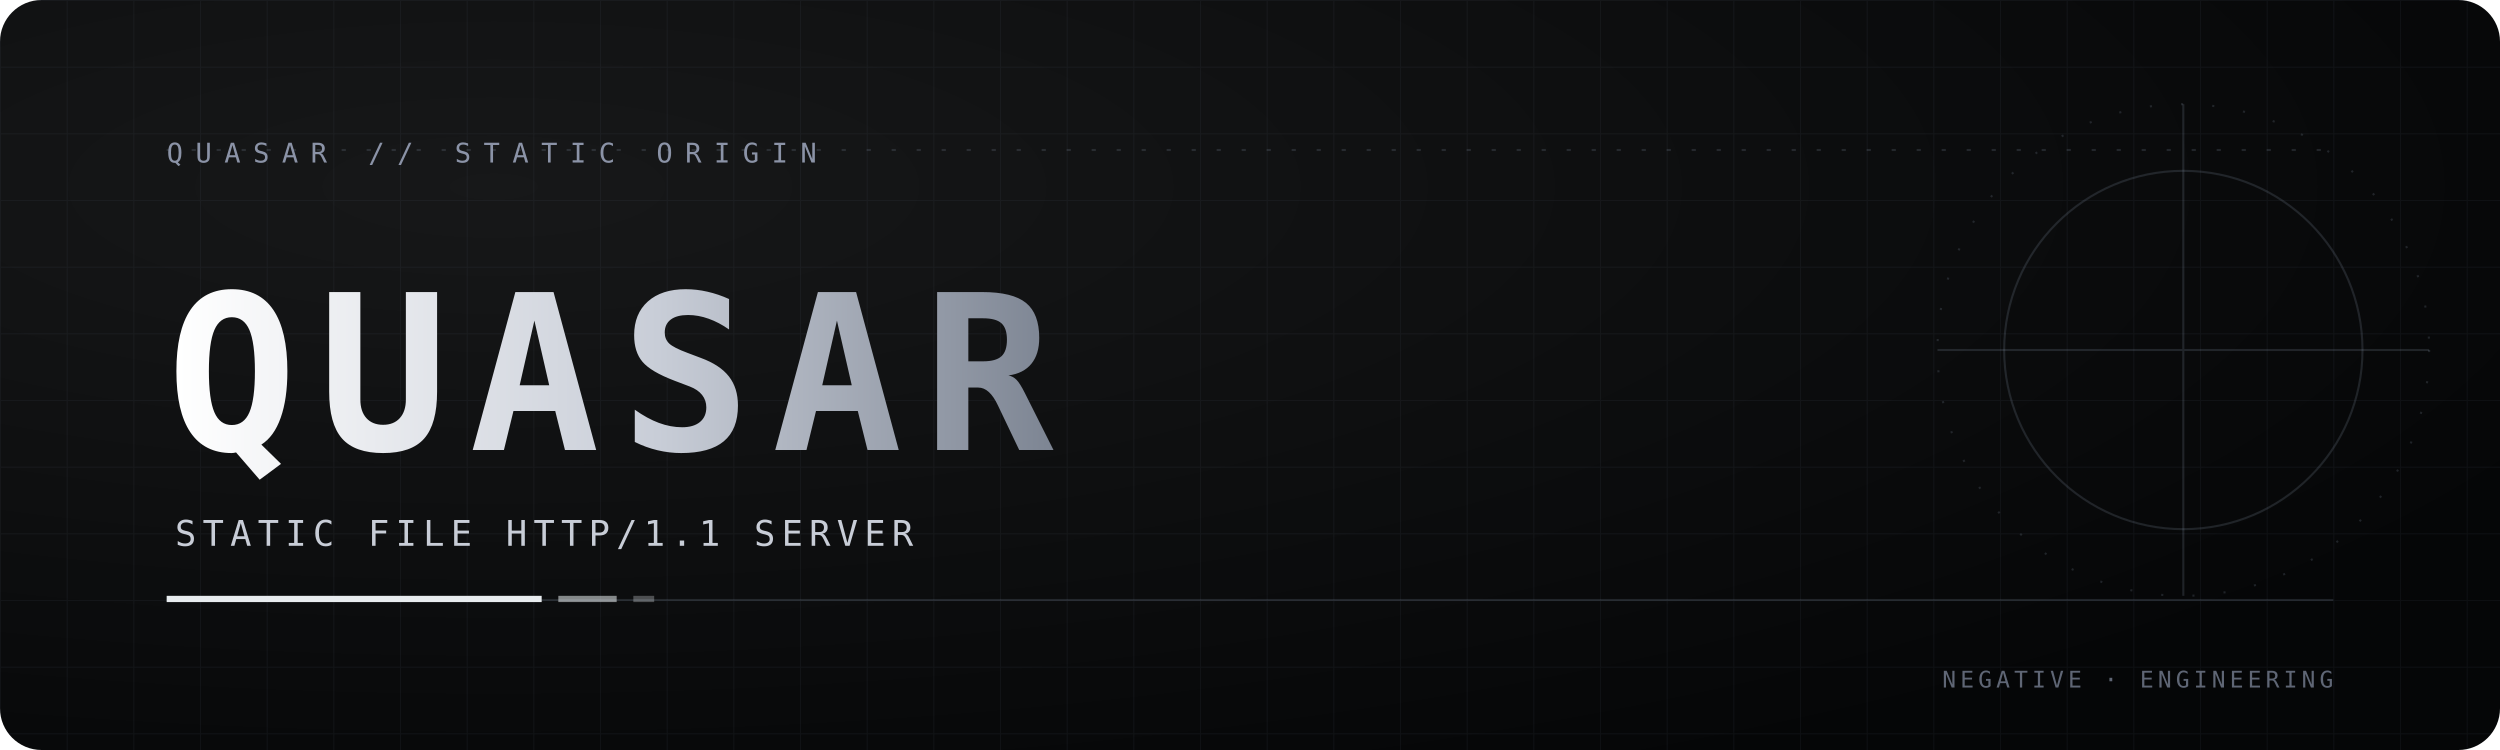
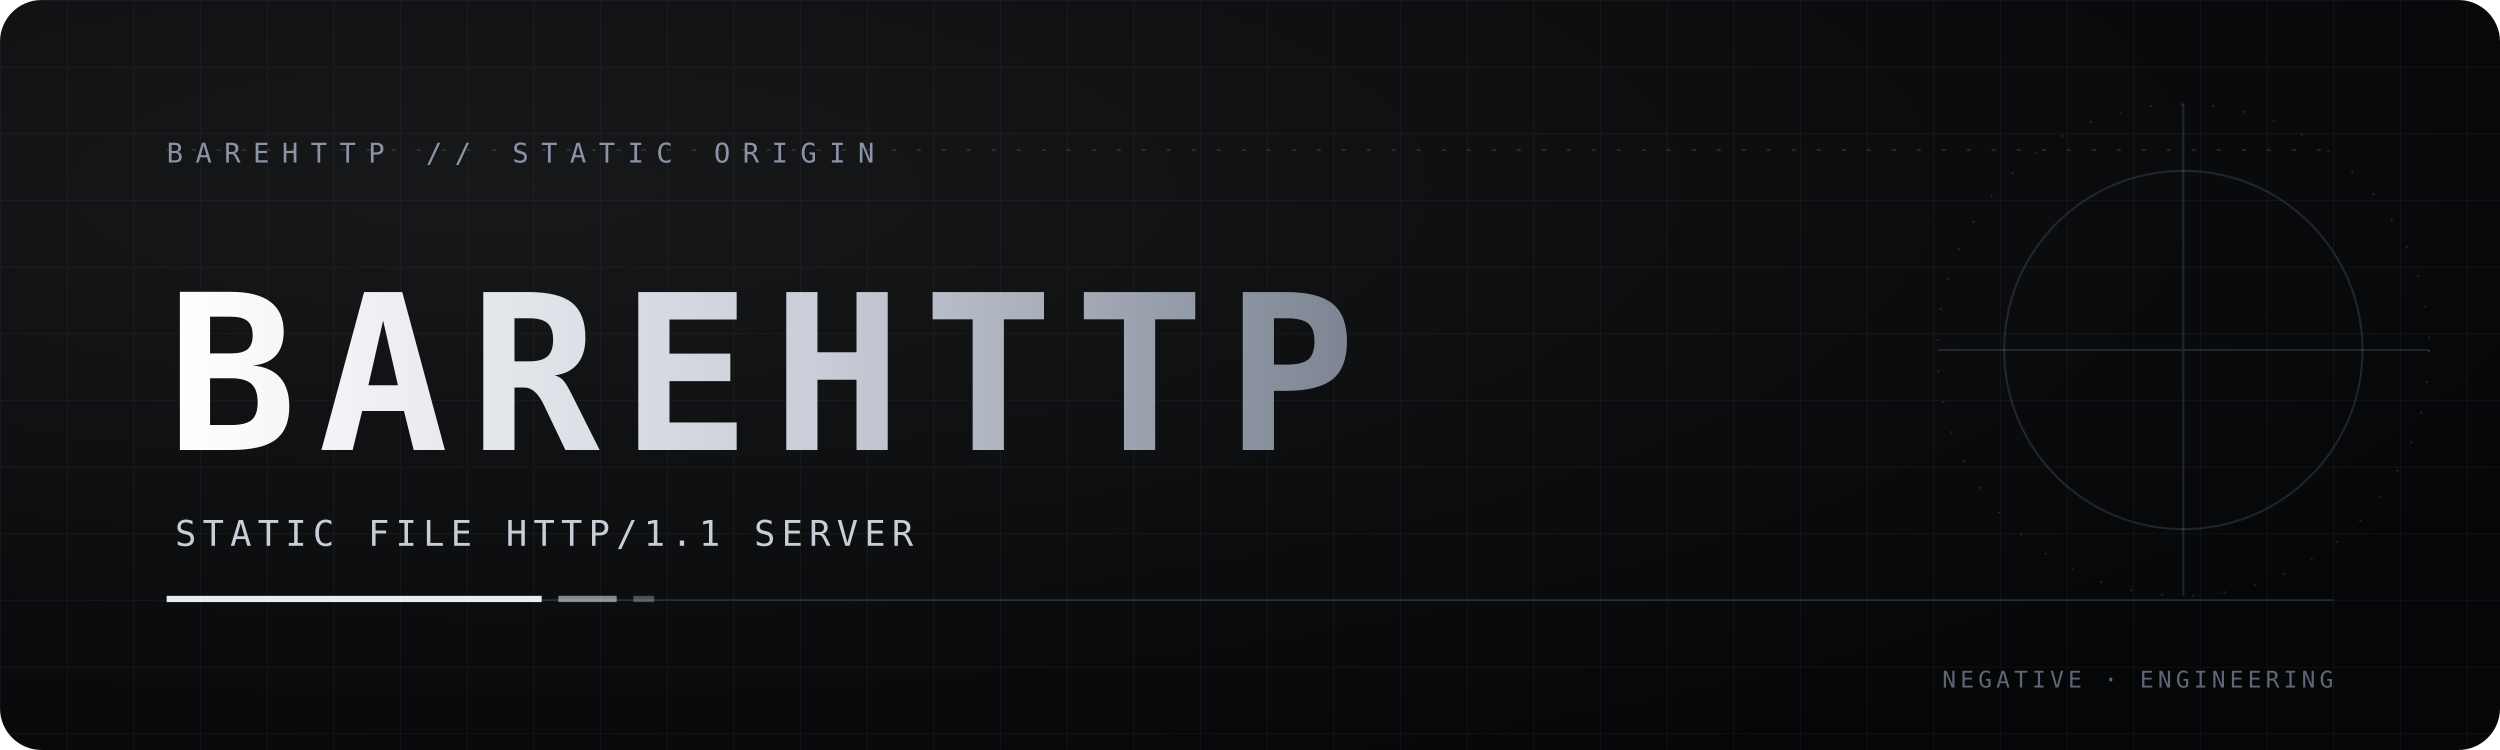
- <svg xmlns="http://www.w3.org/2000/svg" viewBox="0 0 1200 360" width="1200" height="360" role="img" aria-label="Quasar — STATIC FILE HTTP/1.1 SERVER">
+ <svg xmlns="http://www.w3.org/2000/svg" viewBox="0 0 1200 360" width="1200" height="360" role="img" aria-label="Barehttp — STATIC FILE HTTP/1.1 SERVER">
  <defs>
    <linearGradient id="ink" x1="0" y1="0" x2="1" y2="0">
      <stop offset="0" stop-color="#ffffff" />
      <stop offset=".55" stop-color="#c8cdd7" />
      <stop offset="1" stop-color="#7d8593" />
    </linearGradient>
    <radialGradient id="glow" cx=".2" cy=".25" r=".9">
      <stop offset="0" stop-color="#ffffff" stop-opacity=".07" />
      <stop offset="1" stop-color="#ffffff" stop-opacity="0" />
    </radialGradient>
    <pattern id="grid" width="32" height="32" patternUnits="userSpaceOnUse">
      <path d="M32 0H0V32" fill="none" stroke="#94a3b8" stroke-opacity=".06" />
    </pattern>
  </defs>
  <rect width="1200" height="360" rx="20" fill="#050607" />
  <rect width="1200" height="360" rx="20" fill="url(#grid)" />
  <rect width="1200" height="360" rx="20" fill="url(#glow)" />
  <g stroke="#94a3b8" stroke-opacity=".18" fill="none">
    <path d="M80 288 H1120" />
    <path d="M80 72 H1120" stroke-dasharray="2 10" />
    <circle cx="1048" cy="168" r="86" />
    <circle cx="1048" cy="168" r="118" stroke-dasharray="1 14" />
    <path d="M1048 50 V286 M930 168 H1166" />
  </g>
  <g font-family="'JetBrains Mono', ui-monospace, SFMono-Regular, monospace">
-     <text x="80" y="78" fill="#8b93a7" font-size="13" letter-spacing="6">QUASAR // STATIC ORIGIN</text>
-     <text x="80" y="216" fill="url(#ink)" font-size="104" font-weight="700" letter-spacing="10">QUASAR</text>
+     <text x="80" y="78" fill="#8b93a7" font-size="13" letter-spacing="6">BAREHTTP // STATIC ORIGIN</text>
+     <text x="80" y="216" fill="url(#ink)" font-size="104" font-weight="700" letter-spacing="10">BAREHTTP</text>
    <text x="84" y="262" fill="#c8cdd7" font-size="17" letter-spacing="3">STATIC FILE HTTP/1.1 SERVER</text>
  </g>
  <g fill="#e8ecef">
    <rect x="80" y="286" width="180" height="3" />
    <rect x="268" y="286" width="28" height="3" opacity=".55" />
    <rect x="304" y="286" width="10" height="3" opacity=".3" />
  </g>
  <g font-family="'JetBrains Mono', monospace" font-size="11" fill="#5f6675" letter-spacing="2">
    <text x="1120" y="330" text-anchor="end">NEGATIVE · ENGINEERING</text>
  </g>
</svg>
